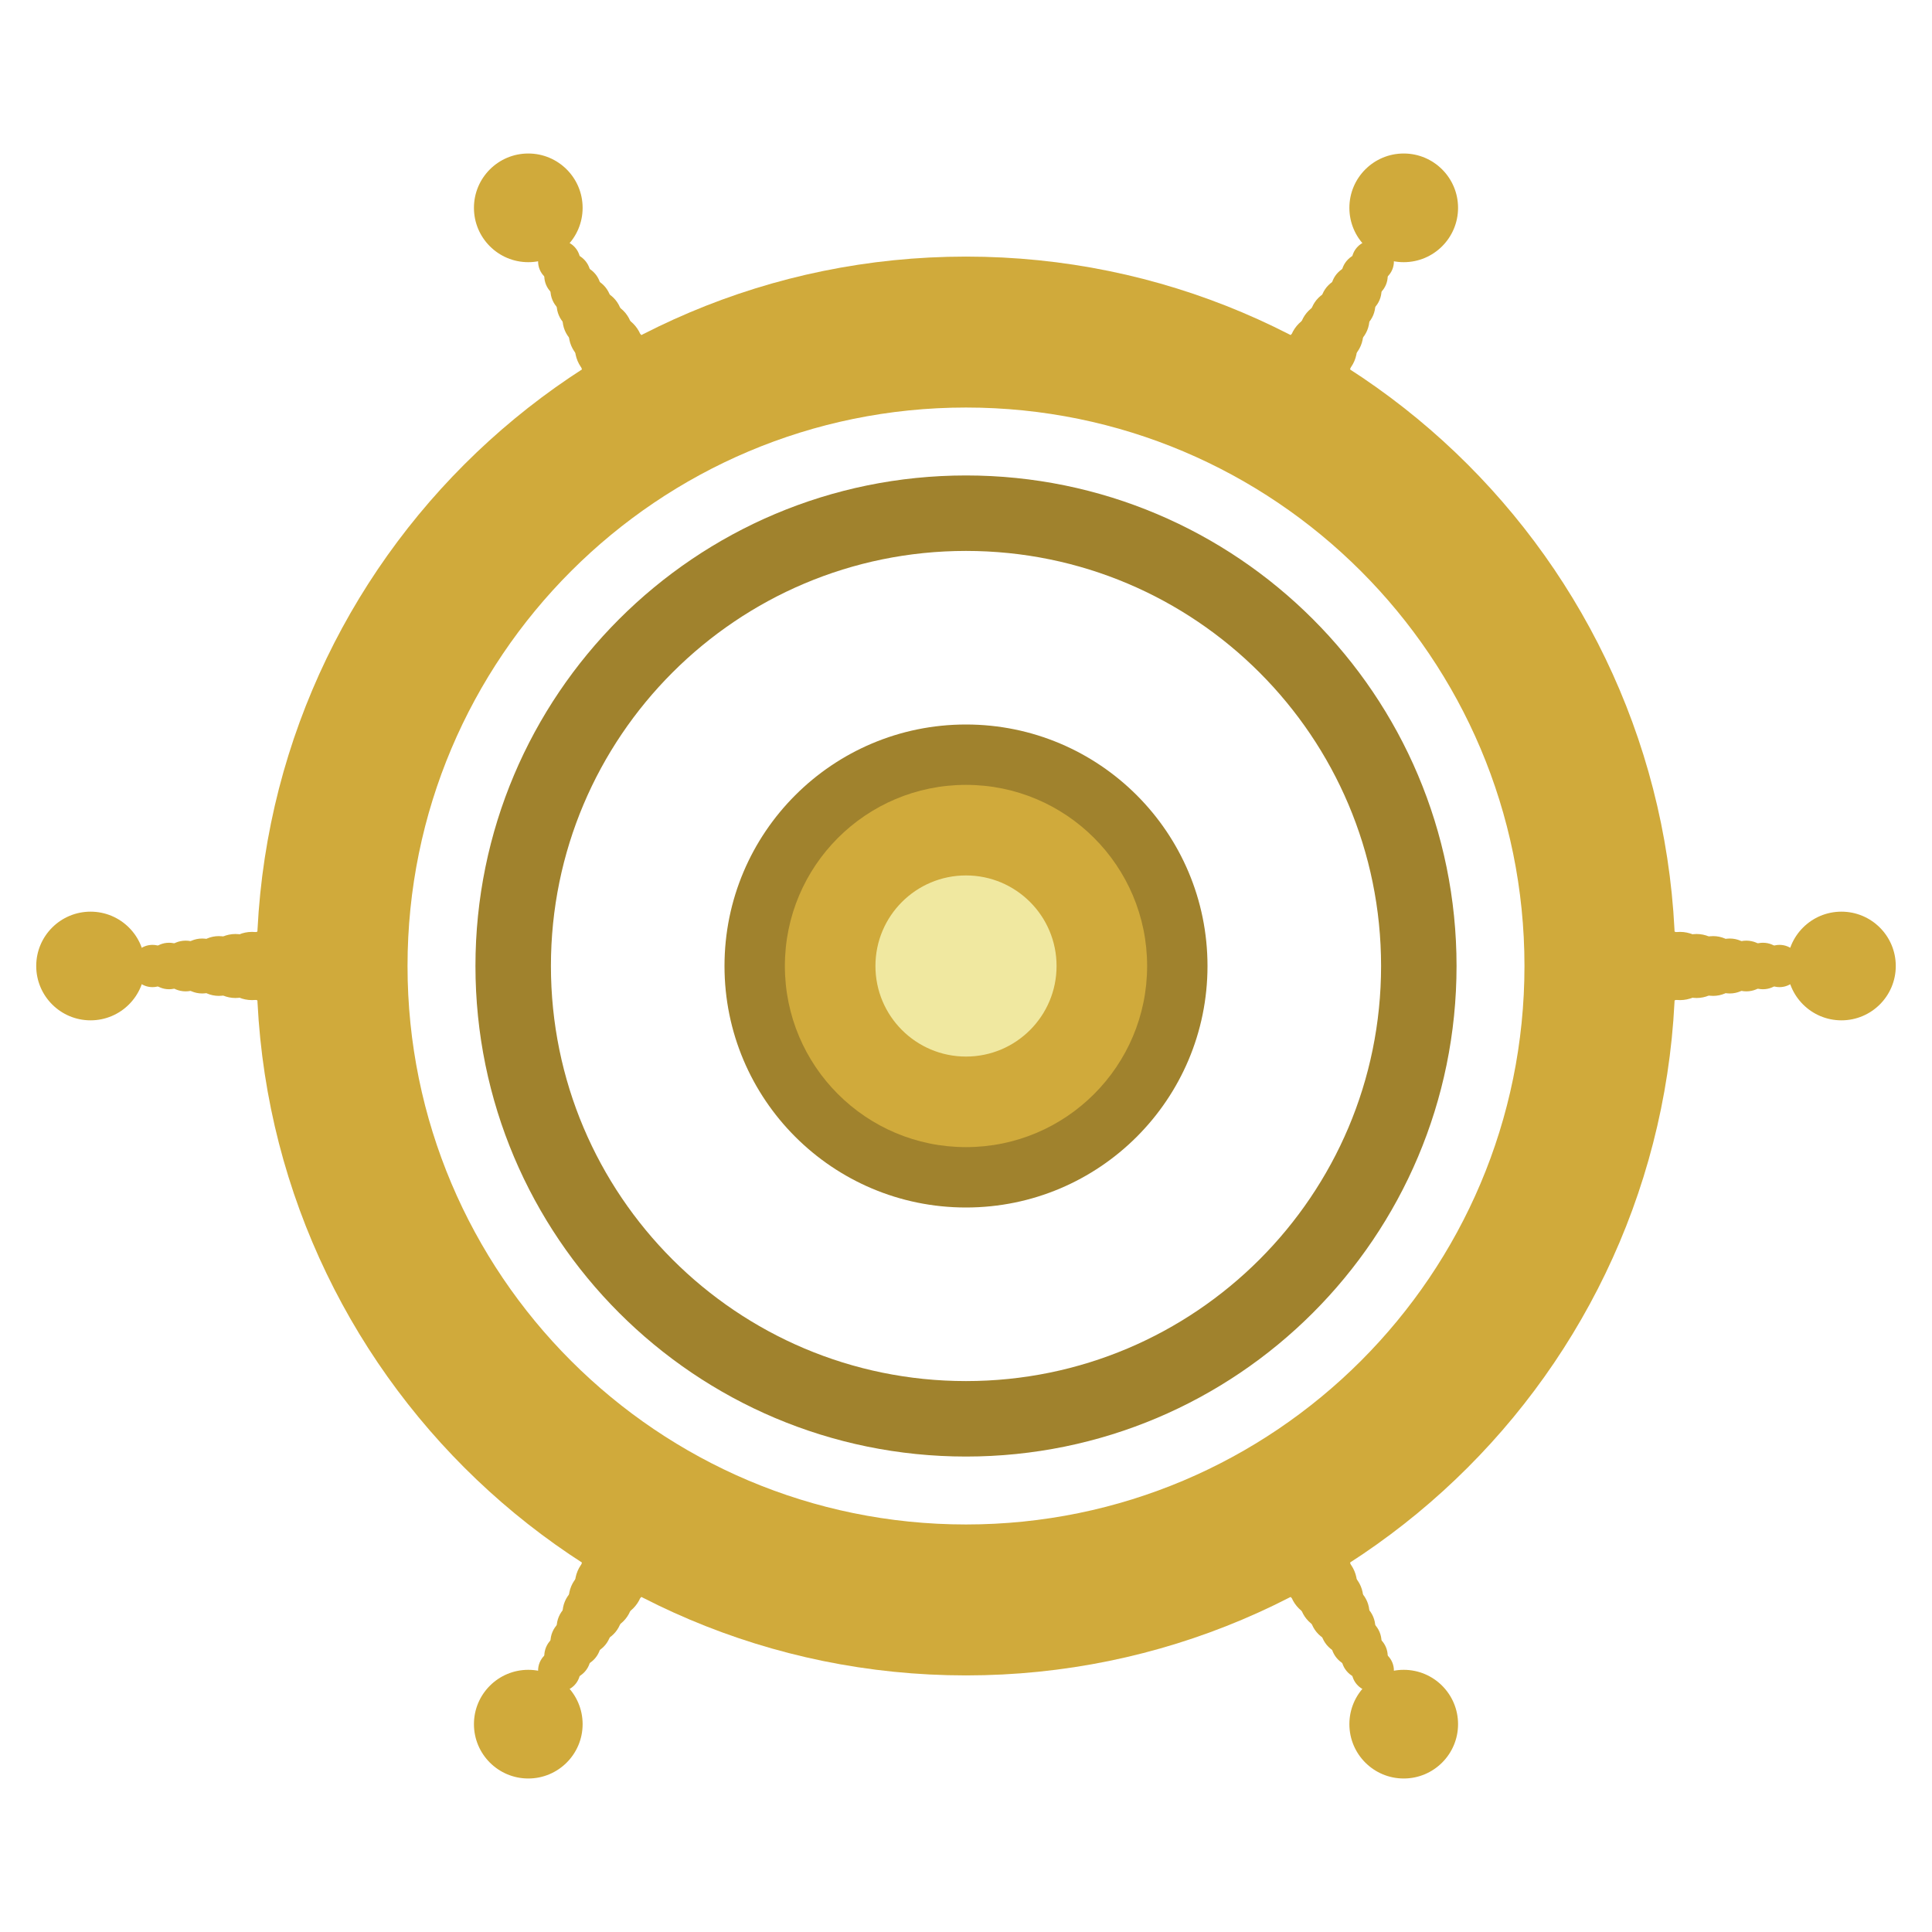
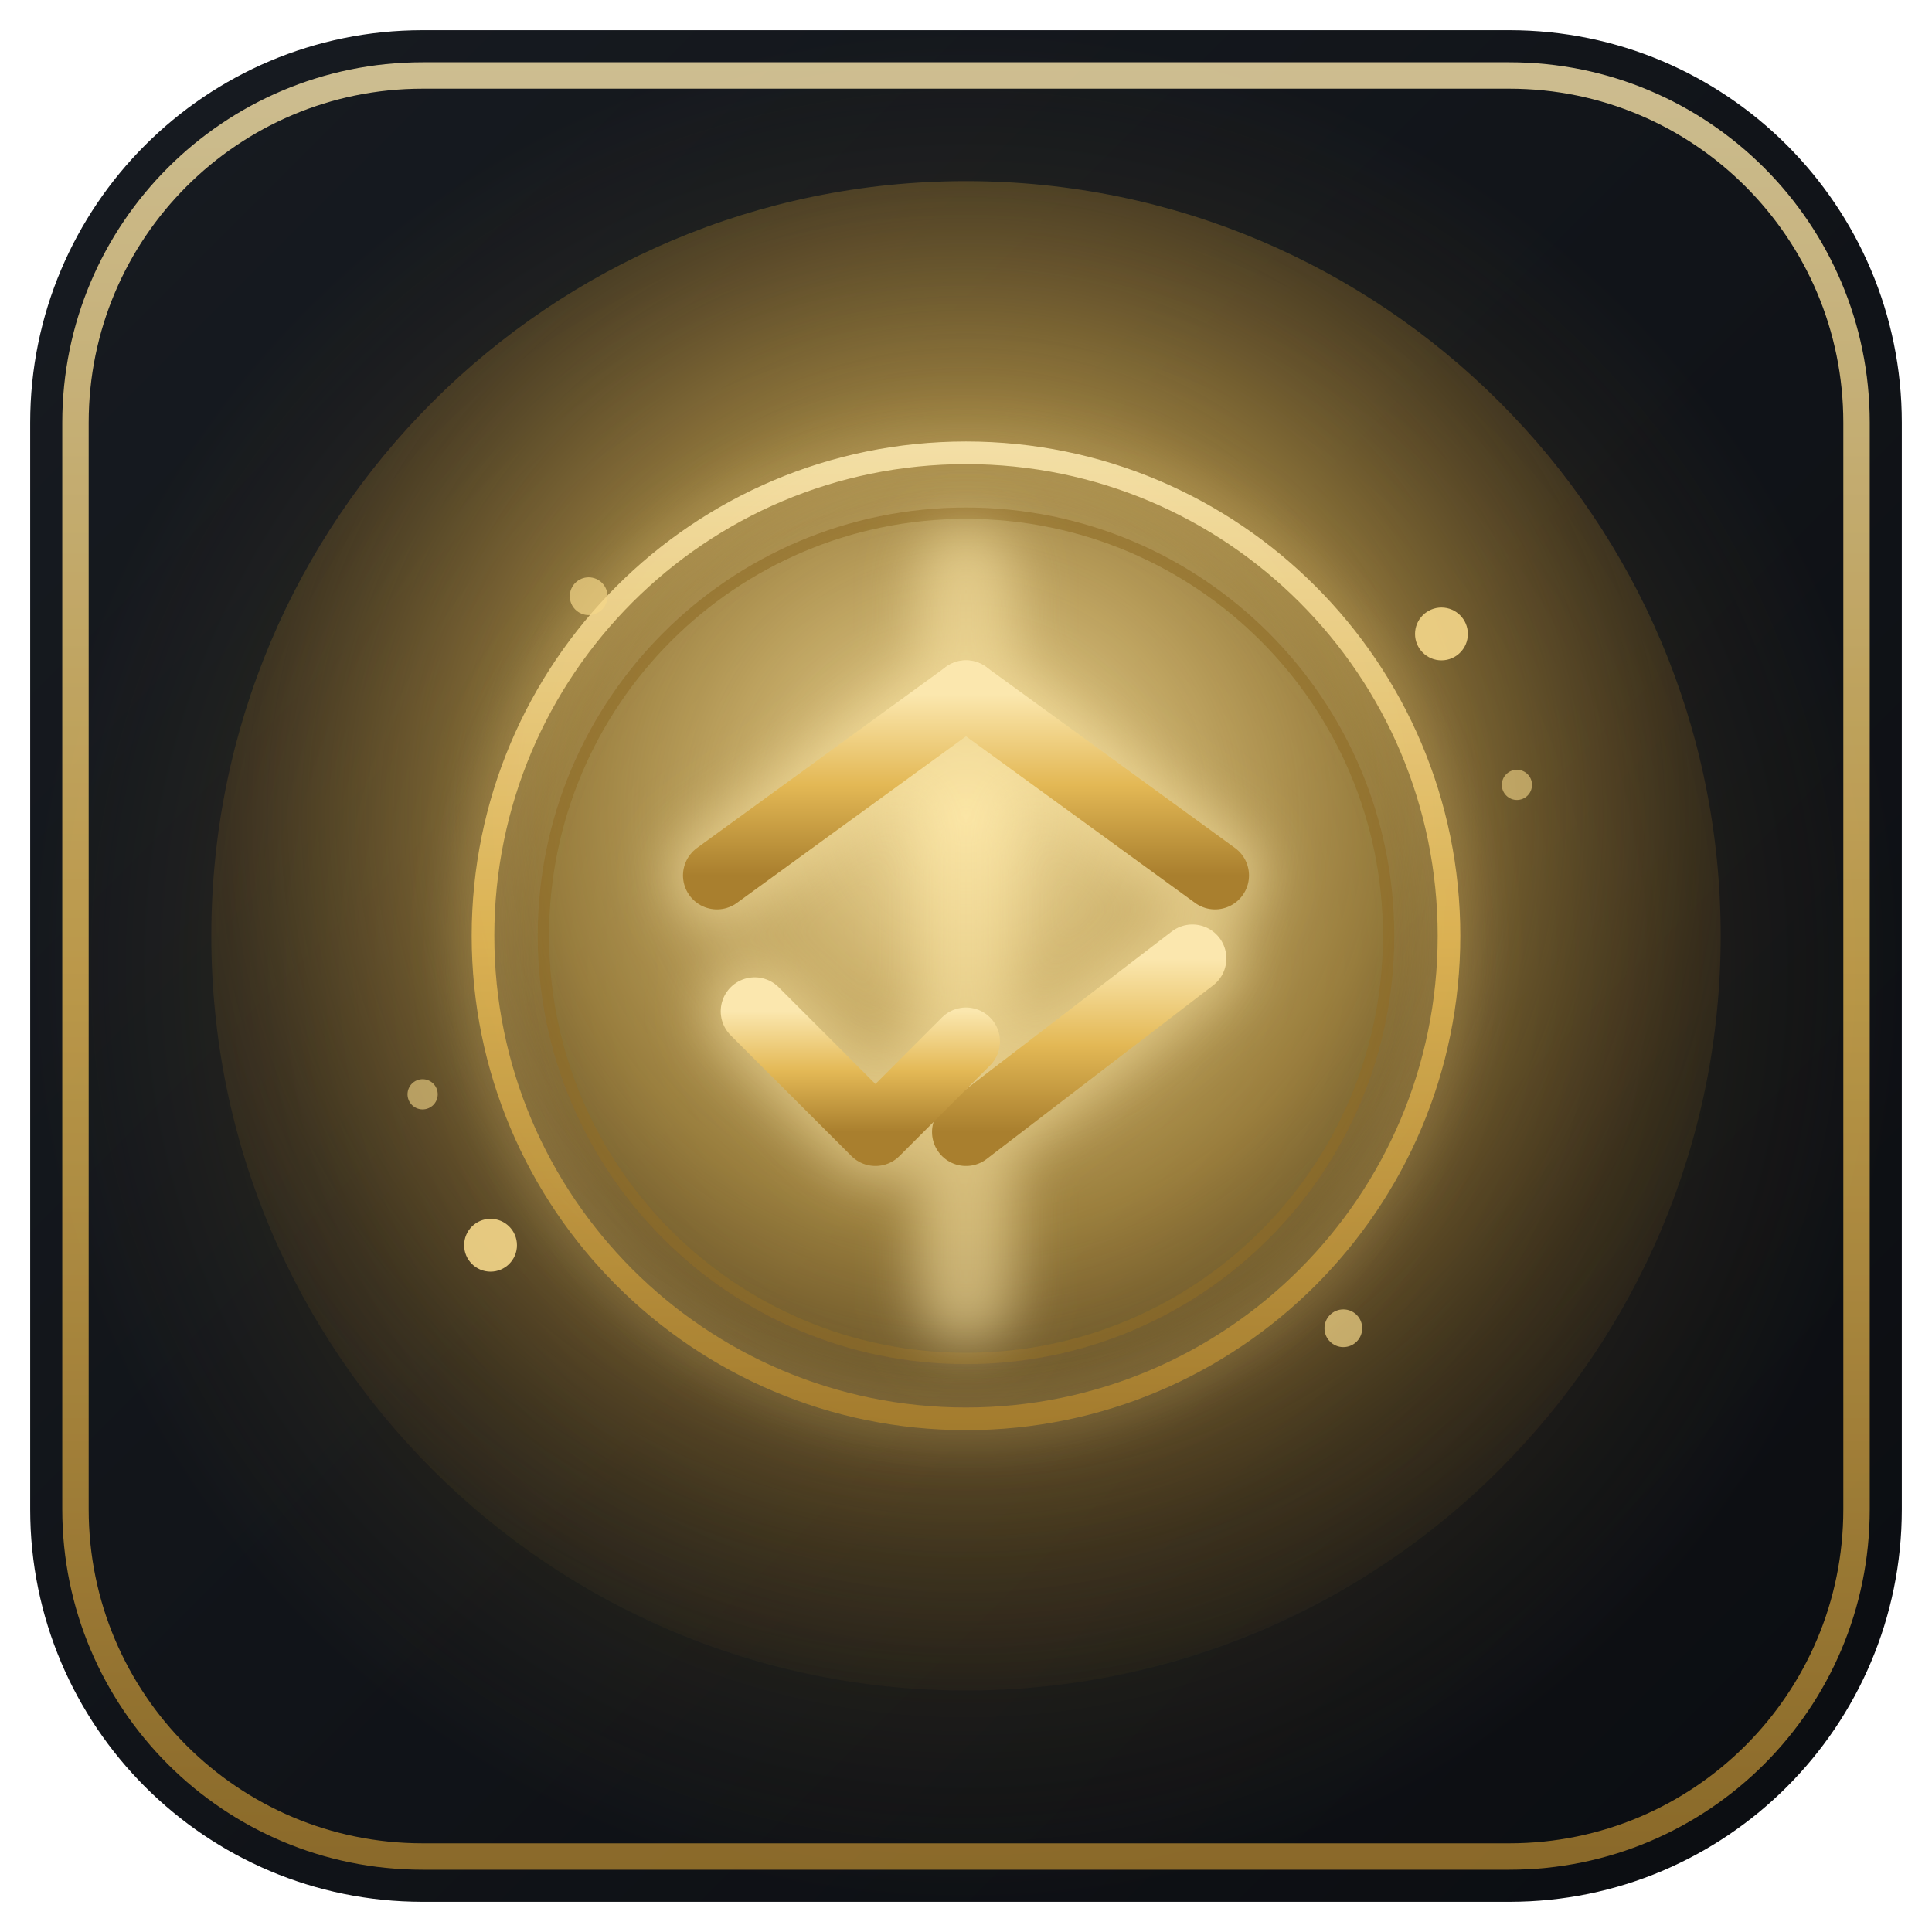
- <svg xmlns="http://www.w3.org/2000/svg" viewBox="0 0 64 64" width="64" height="64">
-   <circle cx="32" cy="32" r="22" fill="none" stroke="#d0aa3b" stroke-width="3" />
-   <circle cx="32" cy="32" r="21" fill="none" stroke="#d0aa3b" stroke-width="3" />
-   <circle cx="32" cy="32" r="20" fill="none" stroke="#d0aa3b" stroke-width="3" />
-   <circle cx="32" cy="32" r="15" fill="none" stroke="#a0822d" stroke-width="2.5" />
-   <circle cx="54.000" cy="32.000" r="1.35" fill="#d0aa3b" />
-   <circle cx="54.550" cy="32.000" r="1.28" fill="#d0aa3b" />
-   <circle cx="55.100" cy="32.000" r="1.20" fill="#d0aa3b" />
-   <circle cx="55.650" cy="32.000" r="1.13" fill="#d0aa3b" />
-   <circle cx="56.200" cy="32.000" r="1.06" fill="#d0aa3b" />
-   <circle cx="56.750" cy="32.000" r="0.99" fill="#d0aa3b" />
-   <circle cx="57.300" cy="32.000" r="0.91" fill="#d0aa3b" />
-   <circle cx="57.850" cy="32.000" r="0.84" fill="#d0aa3b" />
-   <circle cx="58.400" cy="32.000" r="0.77" fill="#d0aa3b" />
-   <circle cx="58.950" cy="32.000" r="0.70" fill="#d0aa3b" />
-   <circle cx="59.500" cy="32.000" r="0.62" fill="#d0aa3b" />
-   <circle cx="60.050" cy="32.000" r="0.55" fill="#d0aa3b" />
-   <circle cx="60.600" cy="32.000" r="0.48" fill="#d0aa3b" />
-   <circle cx="61.000" cy="32.000" r="1.8" fill="#d0aa3b" />
-   <circle cx="43.000" cy="51.053" r="1.35" fill="#d0aa3b" />
-   <circle cx="43.275" cy="51.529" r="1.28" fill="#d0aa3b" />
-   <circle cx="43.550" cy="52.005" r="1.20" fill="#d0aa3b" />
-   <circle cx="43.825" cy="52.482" r="1.13" fill="#d0aa3b" />
-   <circle cx="44.100" cy="52.958" r="1.06" fill="#d0aa3b" />
-   <circle cx="44.375" cy="53.434" r="0.99" fill="#d0aa3b" />
-   <circle cx="44.650" cy="53.910" r="0.91" fill="#d0aa3b" />
-   <circle cx="44.925" cy="54.387" r="0.84" fill="#d0aa3b" />
-   <circle cx="45.200" cy="54.863" r="0.77" fill="#d0aa3b" />
-   <circle cx="45.475" cy="55.339" r="0.70" fill="#d0aa3b" />
-   <circle cx="45.750" cy="55.816" r="0.62" fill="#d0aa3b" />
-   <circle cx="46.025" cy="56.292" r="0.55" fill="#d0aa3b" />
-   <circle cx="46.300" cy="56.768" r="0.48" fill="#d0aa3b" />
-   <circle cx="46.500" cy="57.115" r="1.8" fill="#d0aa3b" />
-   <circle cx="21.000" cy="51.053" r="1.35" fill="#d0aa3b" />
-   <circle cx="20.725" cy="51.529" r="1.28" fill="#d0aa3b" />
-   <circle cx="20.450" cy="52.005" r="1.20" fill="#d0aa3b" />
-   <circle cx="20.175" cy="52.482" r="1.13" fill="#d0aa3b" />
-   <circle cx="19.900" cy="52.958" r="1.06" fill="#d0aa3b" />
-   <circle cx="19.625" cy="53.434" r="0.99" fill="#d0aa3b" />
-   <circle cx="19.350" cy="53.910" r="0.91" fill="#d0aa3b" />
-   <circle cx="19.075" cy="54.387" r="0.84" fill="#d0aa3b" />
-   <circle cx="18.800" cy="54.863" r="0.77" fill="#d0aa3b" />
-   <circle cx="18.525" cy="55.339" r="0.70" fill="#d0aa3b" />
-   <circle cx="18.250" cy="55.816" r="0.62" fill="#d0aa3b" />
-   <circle cx="17.975" cy="56.292" r="0.55" fill="#d0aa3b" />
-   <circle cx="17.700" cy="56.768" r="0.48" fill="#d0aa3b" />
-   <circle cx="17.500" cy="57.115" r="1.8" fill="#d0aa3b" />
-   <circle cx="10.000" cy="32.000" r="1.35" fill="#d0aa3b" />
-   <circle cx="9.450" cy="32.000" r="1.28" fill="#d0aa3b" />
-   <circle cx="8.900" cy="32.000" r="1.20" fill="#d0aa3b" />
-   <circle cx="8.350" cy="32.000" r="1.13" fill="#d0aa3b" />
-   <circle cx="7.800" cy="32.000" r="1.06" fill="#d0aa3b" />
-   <circle cx="7.250" cy="32.000" r="0.99" fill="#d0aa3b" />
-   <circle cx="6.700" cy="32.000" r="0.91" fill="#d0aa3b" />
-   <circle cx="6.150" cy="32.000" r="0.84" fill="#d0aa3b" />
-   <circle cx="5.600" cy="32.000" r="0.77" fill="#d0aa3b" />
-   <circle cx="5.050" cy="32.000" r="0.70" fill="#d0aa3b" />
-   <circle cx="4.500" cy="32.000" r="0.62" fill="#d0aa3b" />
-   <circle cx="3.950" cy="32.000" r="0.55" fill="#d0aa3b" />
-   <circle cx="3.400" cy="32.000" r="0.48" fill="#d0aa3b" />
-   <circle cx="3.000" cy="32.000" r="1.8" fill="#d0aa3b" />
-   <circle cx="21.000" cy="12.947" r="1.35" fill="#d0aa3b" />
-   <circle cx="20.725" cy="12.471" r="1.28" fill="#d0aa3b" />
-   <circle cx="20.450" cy="11.995" r="1.20" fill="#d0aa3b" />
-   <circle cx="20.175" cy="11.518" r="1.13" fill="#d0aa3b" />
-   <circle cx="19.900" cy="11.042" r="1.06" fill="#d0aa3b" />
-   <circle cx="19.625" cy="10.566" r="0.99" fill="#d0aa3b" />
-   <circle cx="19.350" cy="10.090" r="0.91" fill="#d0aa3b" />
-   <circle cx="19.075" cy="9.613" r="0.84" fill="#d0aa3b" />
-   <circle cx="18.800" cy="9.137" r="0.77" fill="#d0aa3b" />
-   <circle cx="18.525" cy="8.661" r="0.70" fill="#d0aa3b" />
-   <circle cx="18.250" cy="8.184" r="0.62" fill="#d0aa3b" />
-   <circle cx="17.975" cy="7.708" r="0.55" fill="#d0aa3b" />
-   <circle cx="17.700" cy="7.232" r="0.48" fill="#d0aa3b" />
-   <circle cx="17.500" cy="6.885" r="1.8" fill="#d0aa3b" />
-   <circle cx="43.000" cy="12.947" r="1.35" fill="#d0aa3b" />
-   <circle cx="43.275" cy="12.471" r="1.28" fill="#d0aa3b" />
-   <circle cx="43.550" cy="11.995" r="1.20" fill="#d0aa3b" />
-   <circle cx="43.825" cy="11.518" r="1.13" fill="#d0aa3b" />
-   <circle cx="44.100" cy="11.042" r="1.06" fill="#d0aa3b" />
-   <circle cx="44.375" cy="10.566" r="0.99" fill="#d0aa3b" />
-   <circle cx="44.650" cy="10.090" r="0.91" fill="#d0aa3b" />
-   <circle cx="44.925" cy="9.613" r="0.84" fill="#d0aa3b" />
-   <circle cx="45.200" cy="9.137" r="0.77" fill="#d0aa3b" />
-   <circle cx="45.475" cy="8.661" r="0.70" fill="#d0aa3b" />
-   <circle cx="45.750" cy="8.184" r="0.62" fill="#d0aa3b" />
-   <circle cx="46.025" cy="7.708" r="0.55" fill="#d0aa3b" />
-   <circle cx="46.300" cy="7.232" r="0.48" fill="#d0aa3b" />
-   <circle cx="46.500" cy="6.885" r="1.8" fill="#d0aa3b" />
-   <circle cx="32" cy="32" r="8" fill="#a0822d" />
-   <circle cx="32" cy="32" r="6" fill="#d0aa3b" />
-   <circle cx="32" cy="32" r="3" fill="#f0e8a0" />
+ <svg xmlns="http://www.w3.org/2000/svg" viewBox="0 0 512 512">
+   <defs>
+     <linearGradient id="bg" x1="0" y1="0" x2="1" y2="1">
+       <stop offset="0" stop-color="#171b21" />
+       <stop offset="1" stop-color="#0b0d11" />
+     </linearGradient>
+     <radialGradient id="orb" cx="0.5" cy="0.42" r="0.62">
+       <stop offset="0" stop-color="#ffe9a8" stop-opacity="0.95" />
+       <stop offset="0.45" stop-color="#e8bc55" stop-opacity="0.55" />
+       <stop offset="0.8" stop-color="#b07f2a" stop-opacity="0.18" />
+       <stop offset="1" stop-color="#b07f2a" stop-opacity="0" />
+     </radialGradient>
+     <radialGradient id="halo" cx="0.5" cy="0.5" r="0.5">
+       <stop offset="0" stop-color="#d4a53f" stop-opacity="0.32" />
+       <stop offset="1" stop-color="#d4a53f" stop-opacity="0" />
+     </radialGradient>
+     <linearGradient id="gold" x1="0" y1="0" x2="0" y2="1">
+       <stop offset="0" stop-color="#fbe7ae" />
+       <stop offset="0.5" stop-color="#e3b855" />
+       <stop offset="1" stop-color="#a97f2e" />
+     </linearGradient>
+     <filter id="soft" x="-40%" y="-40%" width="180%" height="180%">
+       <feGaussianBlur stdDeviation="7" />
+     </filter>
+   </defs>
+   <rect x="8" y="8" width="496" height="496" rx="104" fill="url(#bg)" />
+   <rect x="8" y="8" width="496" height="496" rx="104" fill="url(#halo)" />
+   <rect x="20" y="20" width="472" height="472" rx="92" fill="none" stroke="url(#gold)" stroke-width="7" opacity="0.8" />
+   <circle cx="256" cy="248" r="200" fill="url(#orb)" />
+   <circle cx="256" cy="248" r="128" fill="none" stroke="#f2cf7e" stroke-width="5" opacity="0.5" filter="url(#soft)" />
+   <circle cx="256" cy="248" r="128" fill="none" stroke="url(#gold)" stroke-width="6" opacity="0.9" />
+   <circle cx="256" cy="248" r="112" fill="none" stroke="#8f6c26" stroke-width="3" opacity="0.6" />
+   <g stroke-linecap="round" stroke-linejoin="round" fill="none">
+     <g stroke="#ffe9a8" stroke-width="26" opacity="0.55" filter="url(#soft)">
+       <line x1="256" y1="152" x2="256" y2="344" />
+       <path d="M256 184 L322 232" />
+       <path d="M256 184 L190 232" />
+       <path d="M256 300 L316 254" />
+       <path d="M200 268 L232 300 L256 276" />
+     </g>
+     <g stroke="url(#gold)" stroke-width="18">
+       <line x1="256" y1="152" x2="256" y2="344" />
+       <path d="M256 184 L322 232" />
+       <path d="M256 184 L190 232" />
+       <path d="M256 300 L316 254" />
+       <path d="M200 268 L232 300 L256 276" />
+     </g>
+   </g>
+   <g fill="#f5d789">
+     <circle cx="130" cy="330" r="7" opacity="0.9" />
+     <circle cx="112" cy="290" r="4" opacity="0.6" />
+     <circle cx="382" cy="168" r="7" opacity="0.9" />
+     <circle cx="402" cy="208" r="4" opacity="0.6" />
+     <circle cx="356" cy="352" r="5" opacity="0.7" />
+     <circle cx="156" cy="158" r="5" opacity="0.7" />
+   </g>
</svg>
